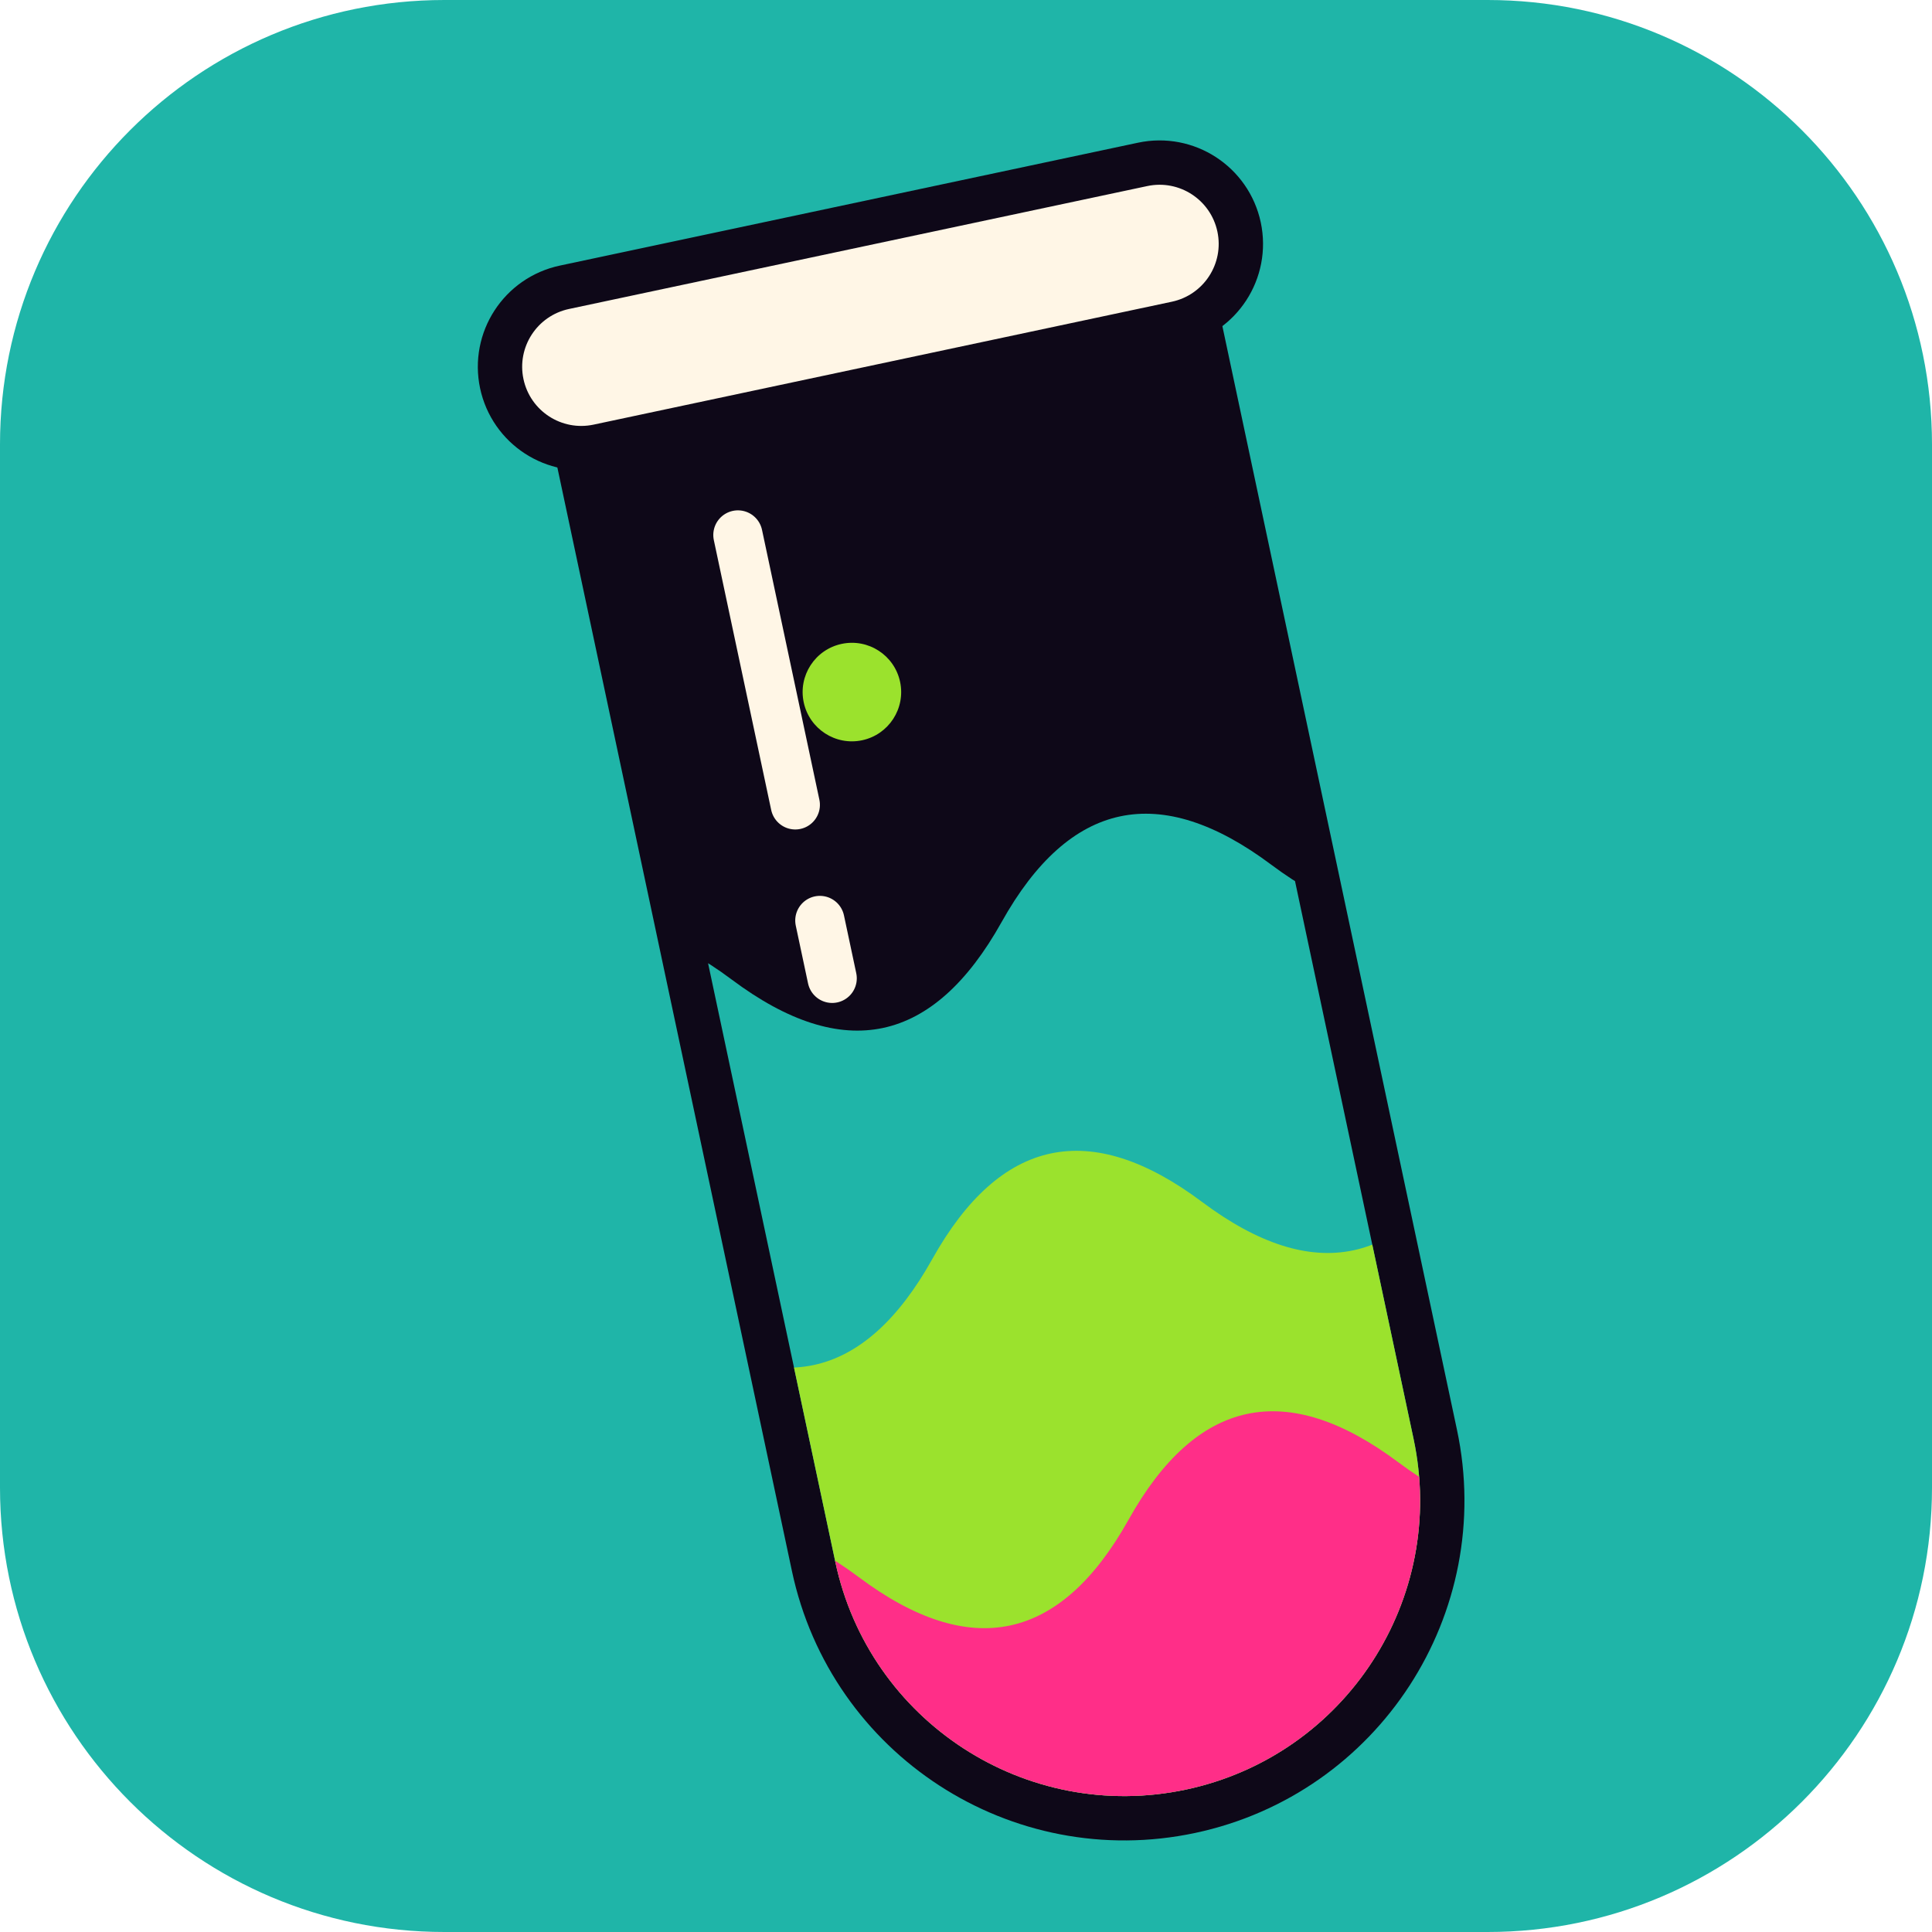
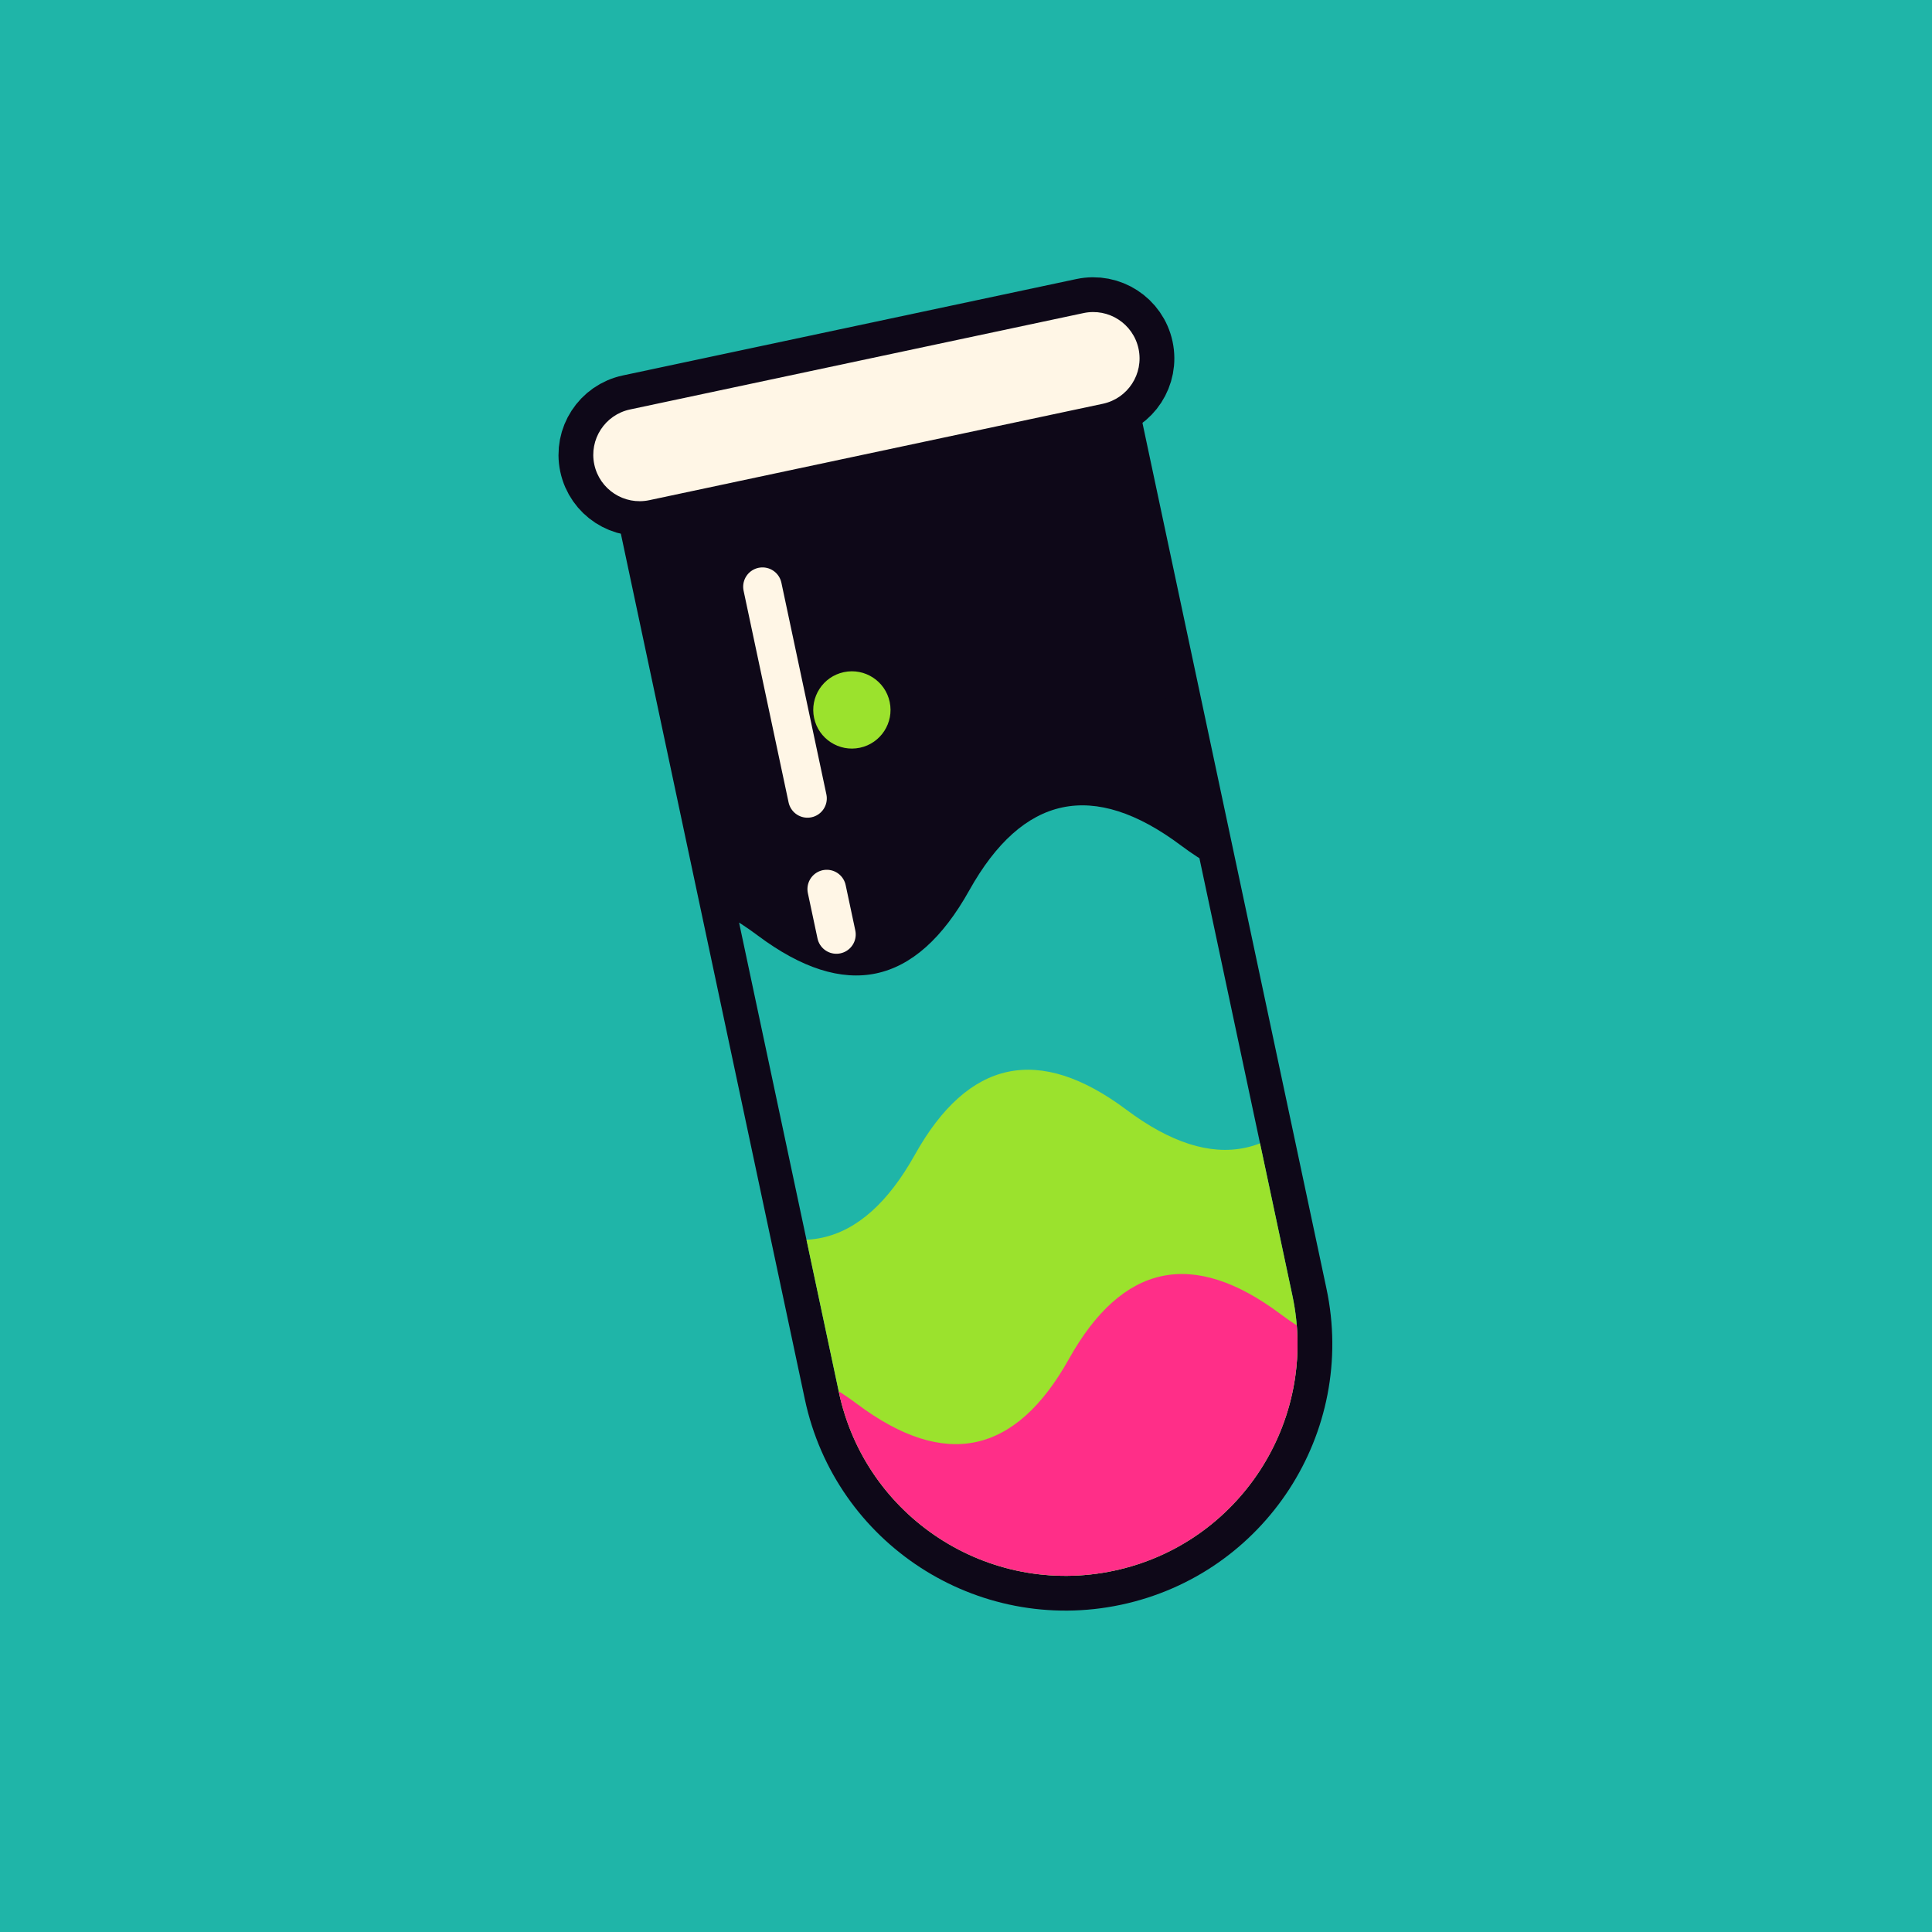
<svg xmlns="http://www.w3.org/2000/svg" viewBox="0 0 200 200">
-   <rect width="200" height="200" rx="46" fill="#1FB5A8" />
-   <g transform="translate(3.8 -6.76) scale(1.02)">
+   <rect width="200" height="200" fill="#1FB5A8" />
+   <g transform="translate(22 12) scale(0.8)">
    <g transform="rotate(-12 100 110)">
      <path d="M70 38V160A30 30 0 0 0 130 160V38Z" fill="#0E0818" stroke="#0E0818" stroke-width="9" stroke-linejoin="round" />
      <rect x="64" y="30" width="72" height="12" rx="6" fill="#0E0818" stroke="#0E0818" stroke-width="9" />
      <defs>
-         <clipPath id="fli">
+         <clipPath id="fls">
          <path d="M70 38V160A30 30 0 0 0 130 160V38Z" />
        </clipPath>
      </defs>
      <path d="M70 38V160A30 30 0 0 0 130 160V38Z" fill="#0E0818" />
-       <g clip-path="url(#fli)">
+       <g clip-path="url(#fls)">
        <path d="M44 100q14-16 28 0t28 0t28 0t28 0t28 0V210H44Z" fill="#1FB5A8" />
        <path d="M30 132q14-16 28 0t28 0t28 0t28 0t28 0V210H30Z" fill="#9BE22D" />
        <path d="M44 162q14-16 28 0t28 0t28 0t28 0t28 0V210H44Z" fill="#FF2E88" />
      </g>
-       <circle cx="90" cy="74" r="5" fill="#9BE22D" clip-path="url(#fli)" />
+       <circle cx="90" cy="74" r="5" fill="#9BE22D" clip-path="url(#fls)" />
      <rect x="64" y="30" width="72" height="12" rx="6" fill="#FFF6E6" />
      <path d="M82 56V84M82 96V102" stroke="#FFF6E6" stroke-width="5" stroke-linecap="round" />
    </g>
  </g>
</svg>
